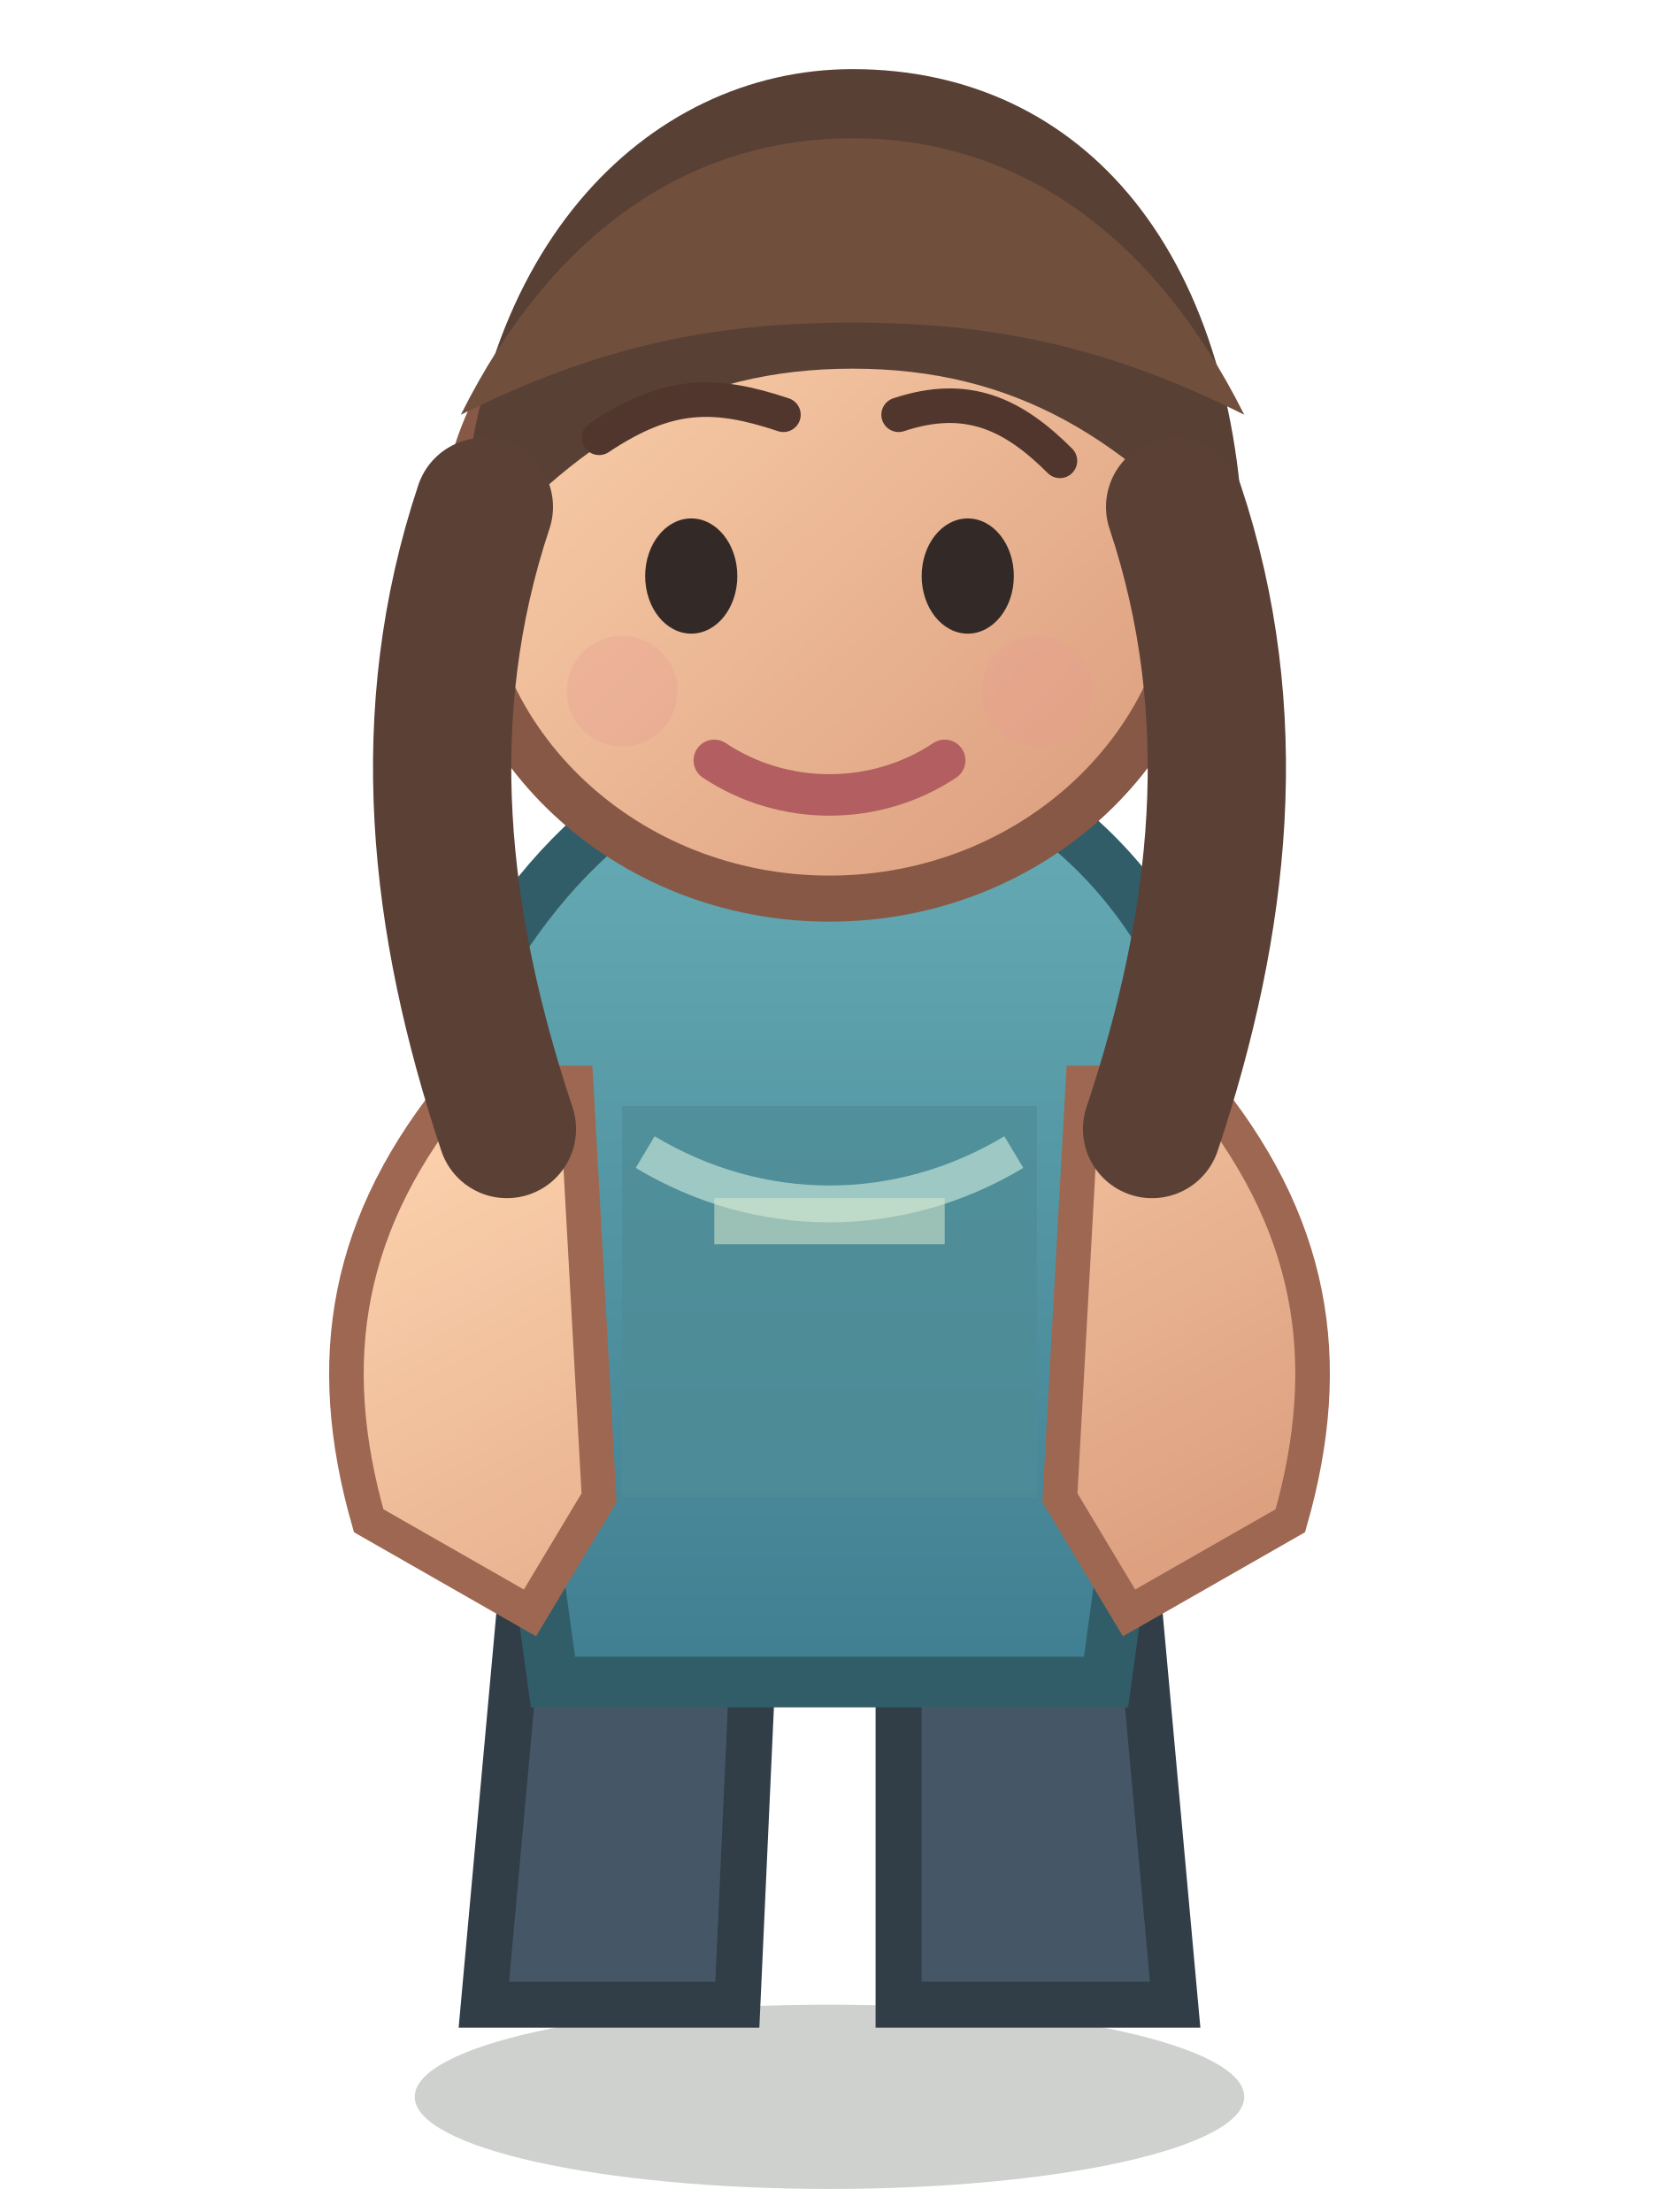
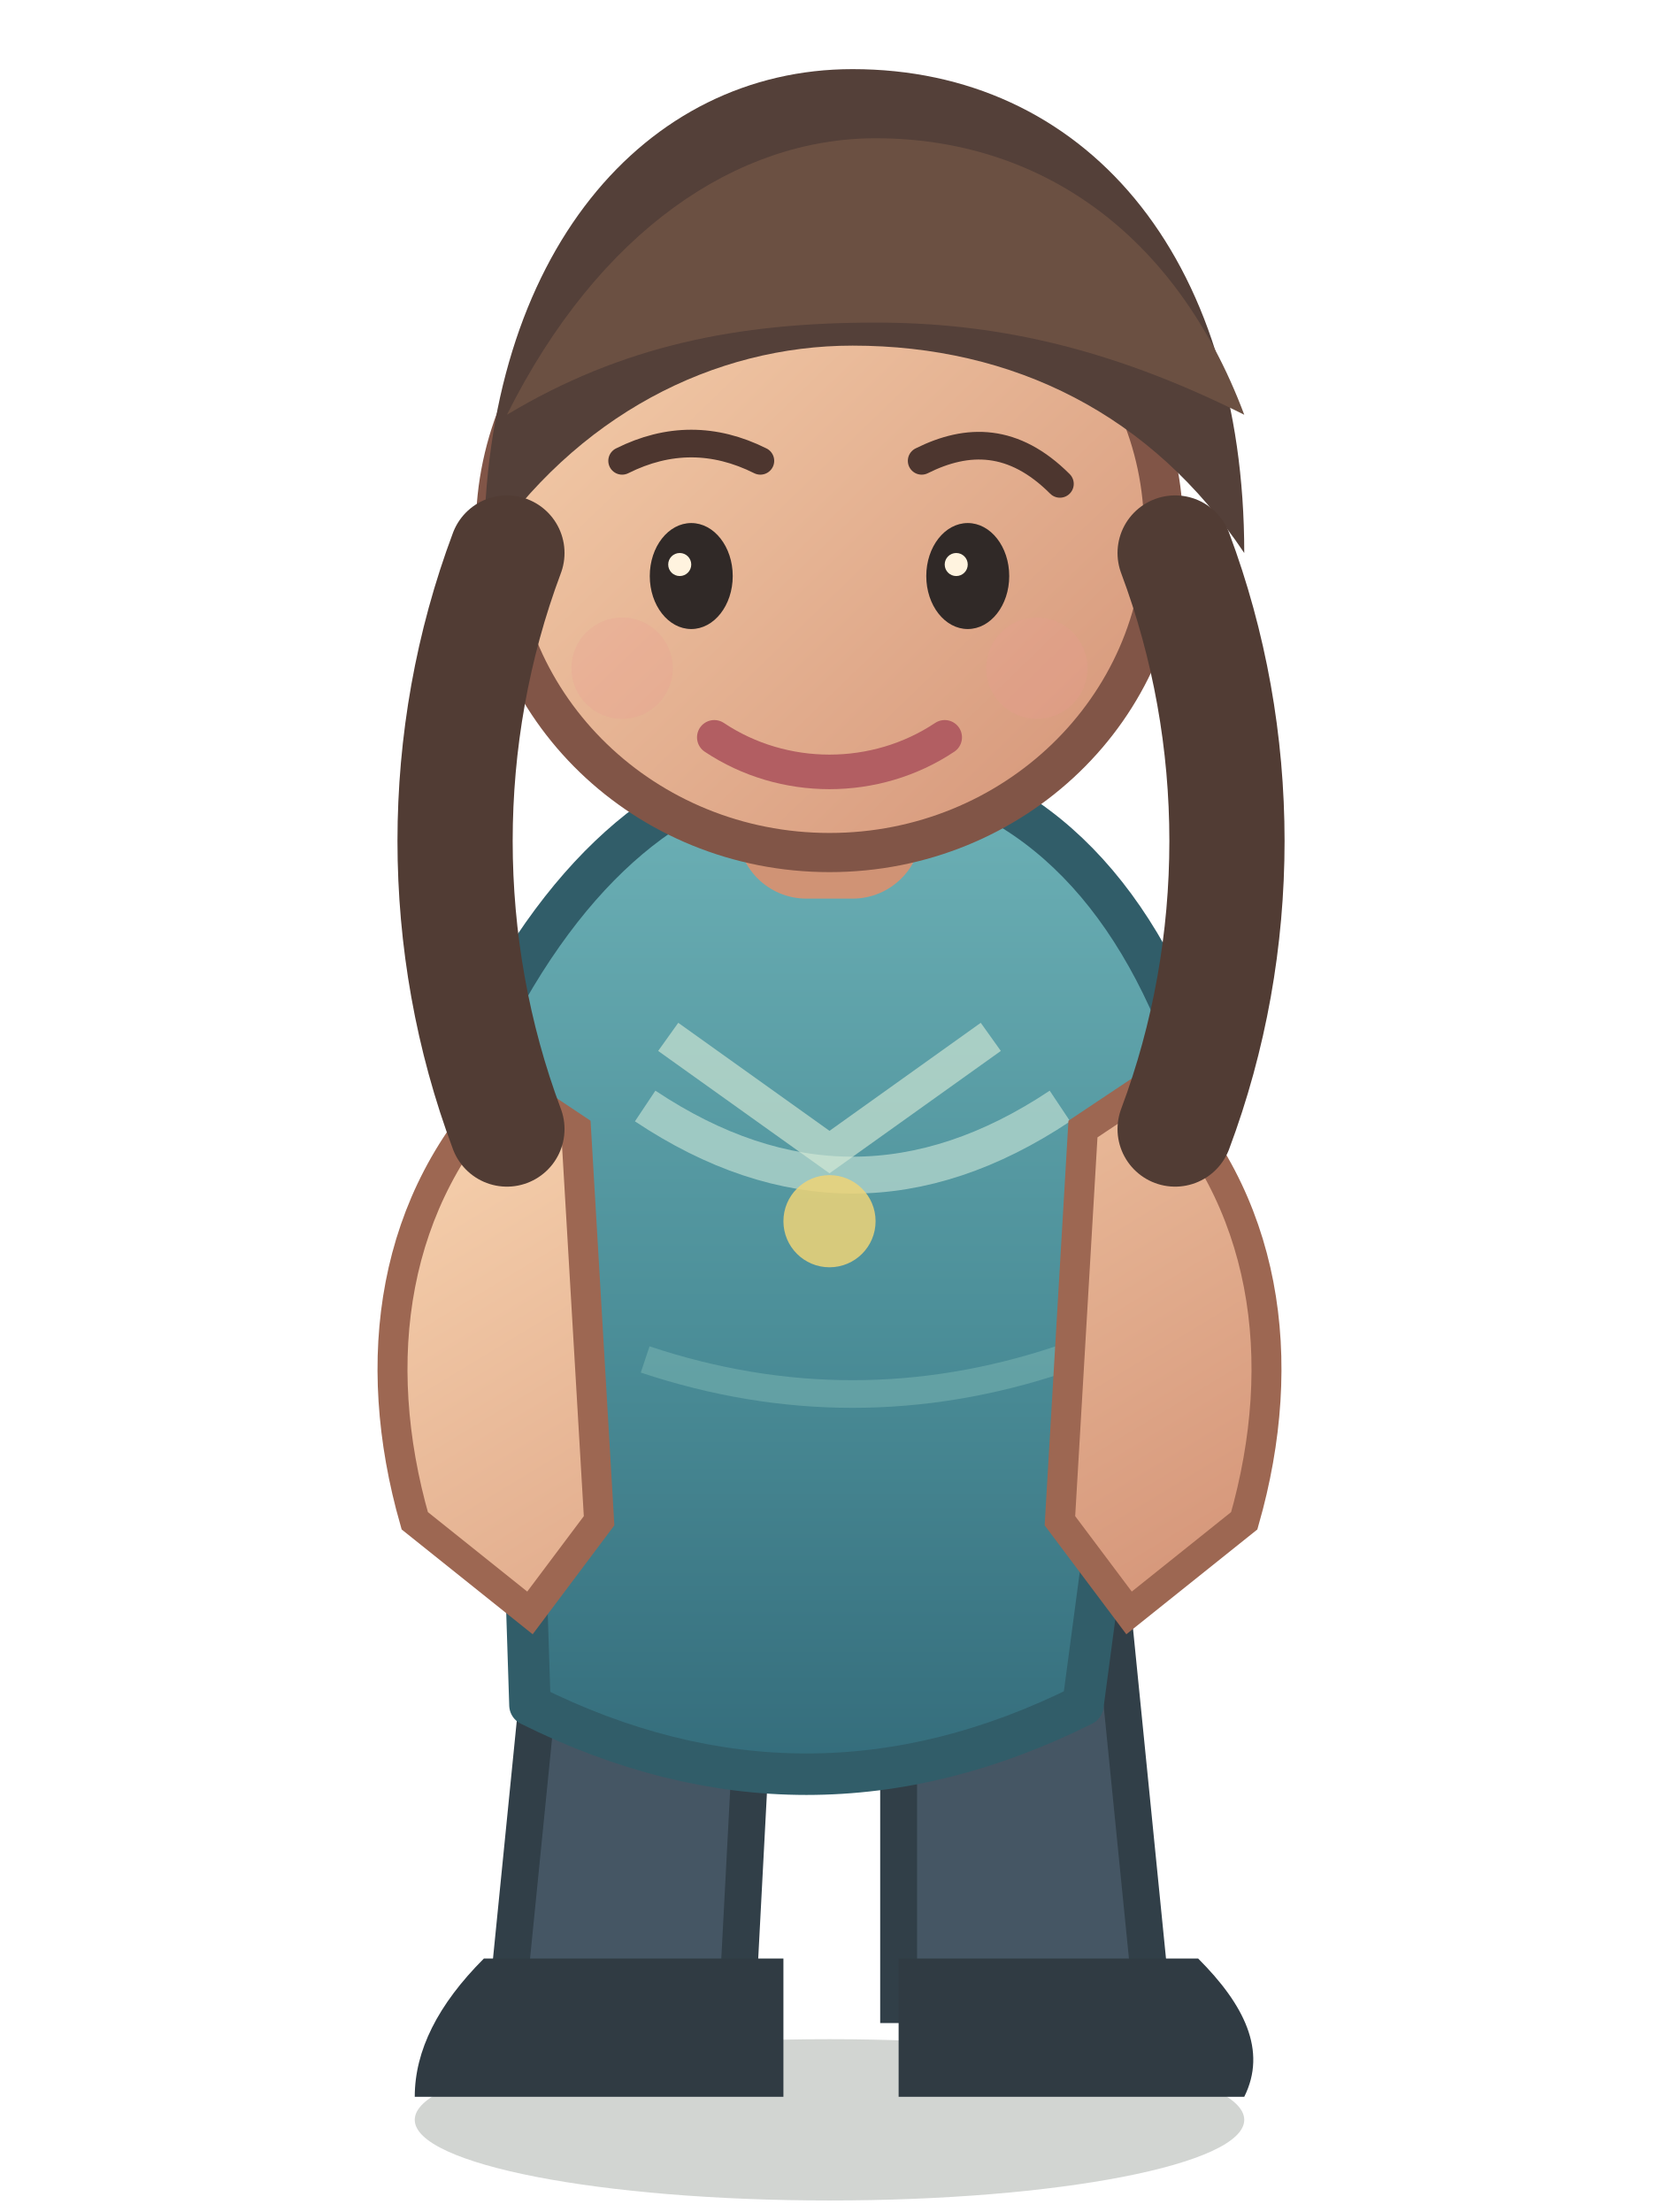
<svg xmlns="http://www.w3.org/2000/svg" width="72" height="96" viewBox="0 0 72 96">
  <defs>
    <linearGradient id="skin" x1="0" y1="0" x2="1" y2="1">
-       <stop stop-color="#ffd6b1" />
-       <stop offset="1" stop-color="#d89979" />
+       <stop stop-color="#f8d4b0" />
+       <stop offset="1" stop-color="#d39276" />
    </linearGradient>
    <linearGradient id="shirt" x1="0" y1="0" x2="0" y2="1">
-       <stop stop-color="#68aeb6" />
-       <stop offset="1" stop-color="#3f7e91" />
+       <stop stop-color="#6eb2b7" />
+       <stop offset=".55" stop-color="#4c8f99" />
+       <stop offset="1" stop-color="#346c7b" />
    </linearGradient>
  </defs>
-   <ellipse cx="36" cy="91" rx="18" ry="4" fill="#1f2d20" opacity=".22" />
-   <path d="M23 65h10l-1 22H21zM39 65h10l2 22H39z" fill="#455766" stroke="#313e48" stroke-width="2" />
-   <path d="M20 44c4-8 10-12 16-12s13 4 16 12l-4 29H24z" fill="url(#shirt)" stroke="#315d69" stroke-width="2.2" />
-   <path d="M27 48h18v17H27z" fill="#4e8c95" opacity=".72" />
-   <path d="M28 50c5 3 11 3 16 0" stroke="#bde0d5" stroke-width="1.6" fill="none" opacity=".7" />
-   <path d="M20 47c-5 6-6 12-4 19l7 4 3-5-1-18zM52 47c5 6 6 12 4 19l-7 4-3-5 1-18z" fill="url(#skin)" stroke="#9d6752" stroke-width="1.5" />
-   <ellipse cx="36" cy="24" rx="16" ry="15" fill="url(#skin)" stroke="#875846" stroke-width="2" />
-   <path d="M20 25c0-14 8-22 17-22 10 0 17 8 17 22-5-6-10-9-17-9-7 0-12 3-17 9z" fill="#594035" />
-   <path d="M20 18c4-8 10-12 17-12s13 4 17 12c-6-3-11-4-17-4s-11 1-17 4z" fill="#704f3d" />
-   <path d="M21 22c-3 9-2 18 1 27M51 22c3 9 2 18-1 27" stroke="#5b4036" stroke-width="6" stroke-linecap="round" />
-   <ellipse cx="30" cy="25" rx="2" ry="2.5" fill="#332a27" />
-   <ellipse cx="42" cy="25" rx="2" ry="2.5" fill="#332a27" />
-   <path d="M31 33c3 2 7 2 10 0" fill="none" stroke="#b35e60" stroke-width="1.8" stroke-linecap="round" />
-   <path d="M26 19c3-2 5-2 8-1M39 18c3-1 5 0 7 2" stroke="#51362d" stroke-width="1.5" fill="none" stroke-linecap="round" />
-   <circle cx="27" cy="30" r="2.4" fill="#e99a92" opacity=".30" />
-   <circle cx="45" cy="30" r="2.4" fill="#e99a92" opacity=".30" />
-   <path d="M31 53h10" stroke="#d8e9ce" stroke-width="2" opacity=".55" />
+   <ellipse cx="36" cy="92" rx="18" ry="3.5" fill="#1d2c20" opacity=".20" />
+   <path d="M24 67c3 0 6 .4 9 1l-1 19H22zM39 68c3-.8 6-1 9-1l2 20H39z" fill="#455664" stroke="#313f48" stroke-width="1.6" />
+   <path d="M21 85h13v6H18c0-2 1-4 3-6zM39 85h13c2 2 3 4 2 6H39z" fill="#303b43" />
+   <path d="M22 43c4-7 9-10 14-10 7 0 12 4 15 11l-4 30c-8 4-16 4-24 0z" fill="url(#shirt)" stroke="#315d69" stroke-width="1.8" stroke-linejoin="round" />
+   <path d="M28 48c6 4 12 4 18 0" fill="none" stroke="#cae5d7" stroke-width="1.6" opacity=".62" />
+   <path d="M28 59c6 2 12 2 18 0" fill="none" stroke="#8ec6bd" stroke-width="1.2" opacity=".38" />
+   <path d="M22 47c-5 5-6 12-4 19l5 4 3-4-1-17zM50 47c5 5 6 12 4 19l-5 4-3-4 1-17z" fill="url(#skin)" stroke="#9d6752" stroke-width="1.3" />
+   <rect x="32" y="32" width="8" height="7" rx="3" fill="#d09375" />
+   <ellipse cx="36" cy="23" rx="14.5" ry="14" fill="url(#skin)" stroke="#815547" stroke-width="1.7" />
+   <path d="M21 24c0-13 7-21 16-21 10 0 17 8 17 21-4-6-10-9-17-9-6 0-12 3-16 9z" fill="#544039" />
+   <path d="M22 18c4-8 10-12 16-12 7 0 13 4 16 12-6-3-11-4-16-4-6 0-11 1-16 4z" fill="#6b5042" />
+   <path d="M22 24c-3 8-3 17 0 25M51 24c3 8 3 17 0 25" fill="none" stroke="#513c34" stroke-width="5" stroke-linecap="round" />
+   <path d="M27 20c2-1 4-1 6 0M40 20c2-1 4-1 6 1" stroke="#4d362f" stroke-width="1.2" fill="none" stroke-linecap="round" />
+   <ellipse cx="30" cy="25" rx="1.8" ry="2.3" fill="#302927" />
+   <ellipse cx="42" cy="25" rx="1.8" ry="2.3" fill="#302927" />
+   <circle cx="29.5" cy="24.5" r=".5" fill="#fff3df" />
+   <circle cx="41.5" cy="24.5" r=".5" fill="#fff3df" />
+   <path d="M31 32c3 2 7 2 10 0" fill="none" stroke="#b25e62" stroke-width="1.5" stroke-linecap="round" />
+   <circle cx="27" cy="29" r="2.2" fill="#e99a92" opacity=".24" />
+   <circle cx="45" cy="29" r="2.2" fill="#e99a92" opacity=".24" />
+   <path d="M29 45l7 5 7-5" fill="none" stroke="#d9ebd7" stroke-width="1.5" opacity=".62" />
+   <circle cx="36" cy="53" r="2" fill="#efd377" opacity=".85" />
</svg>
